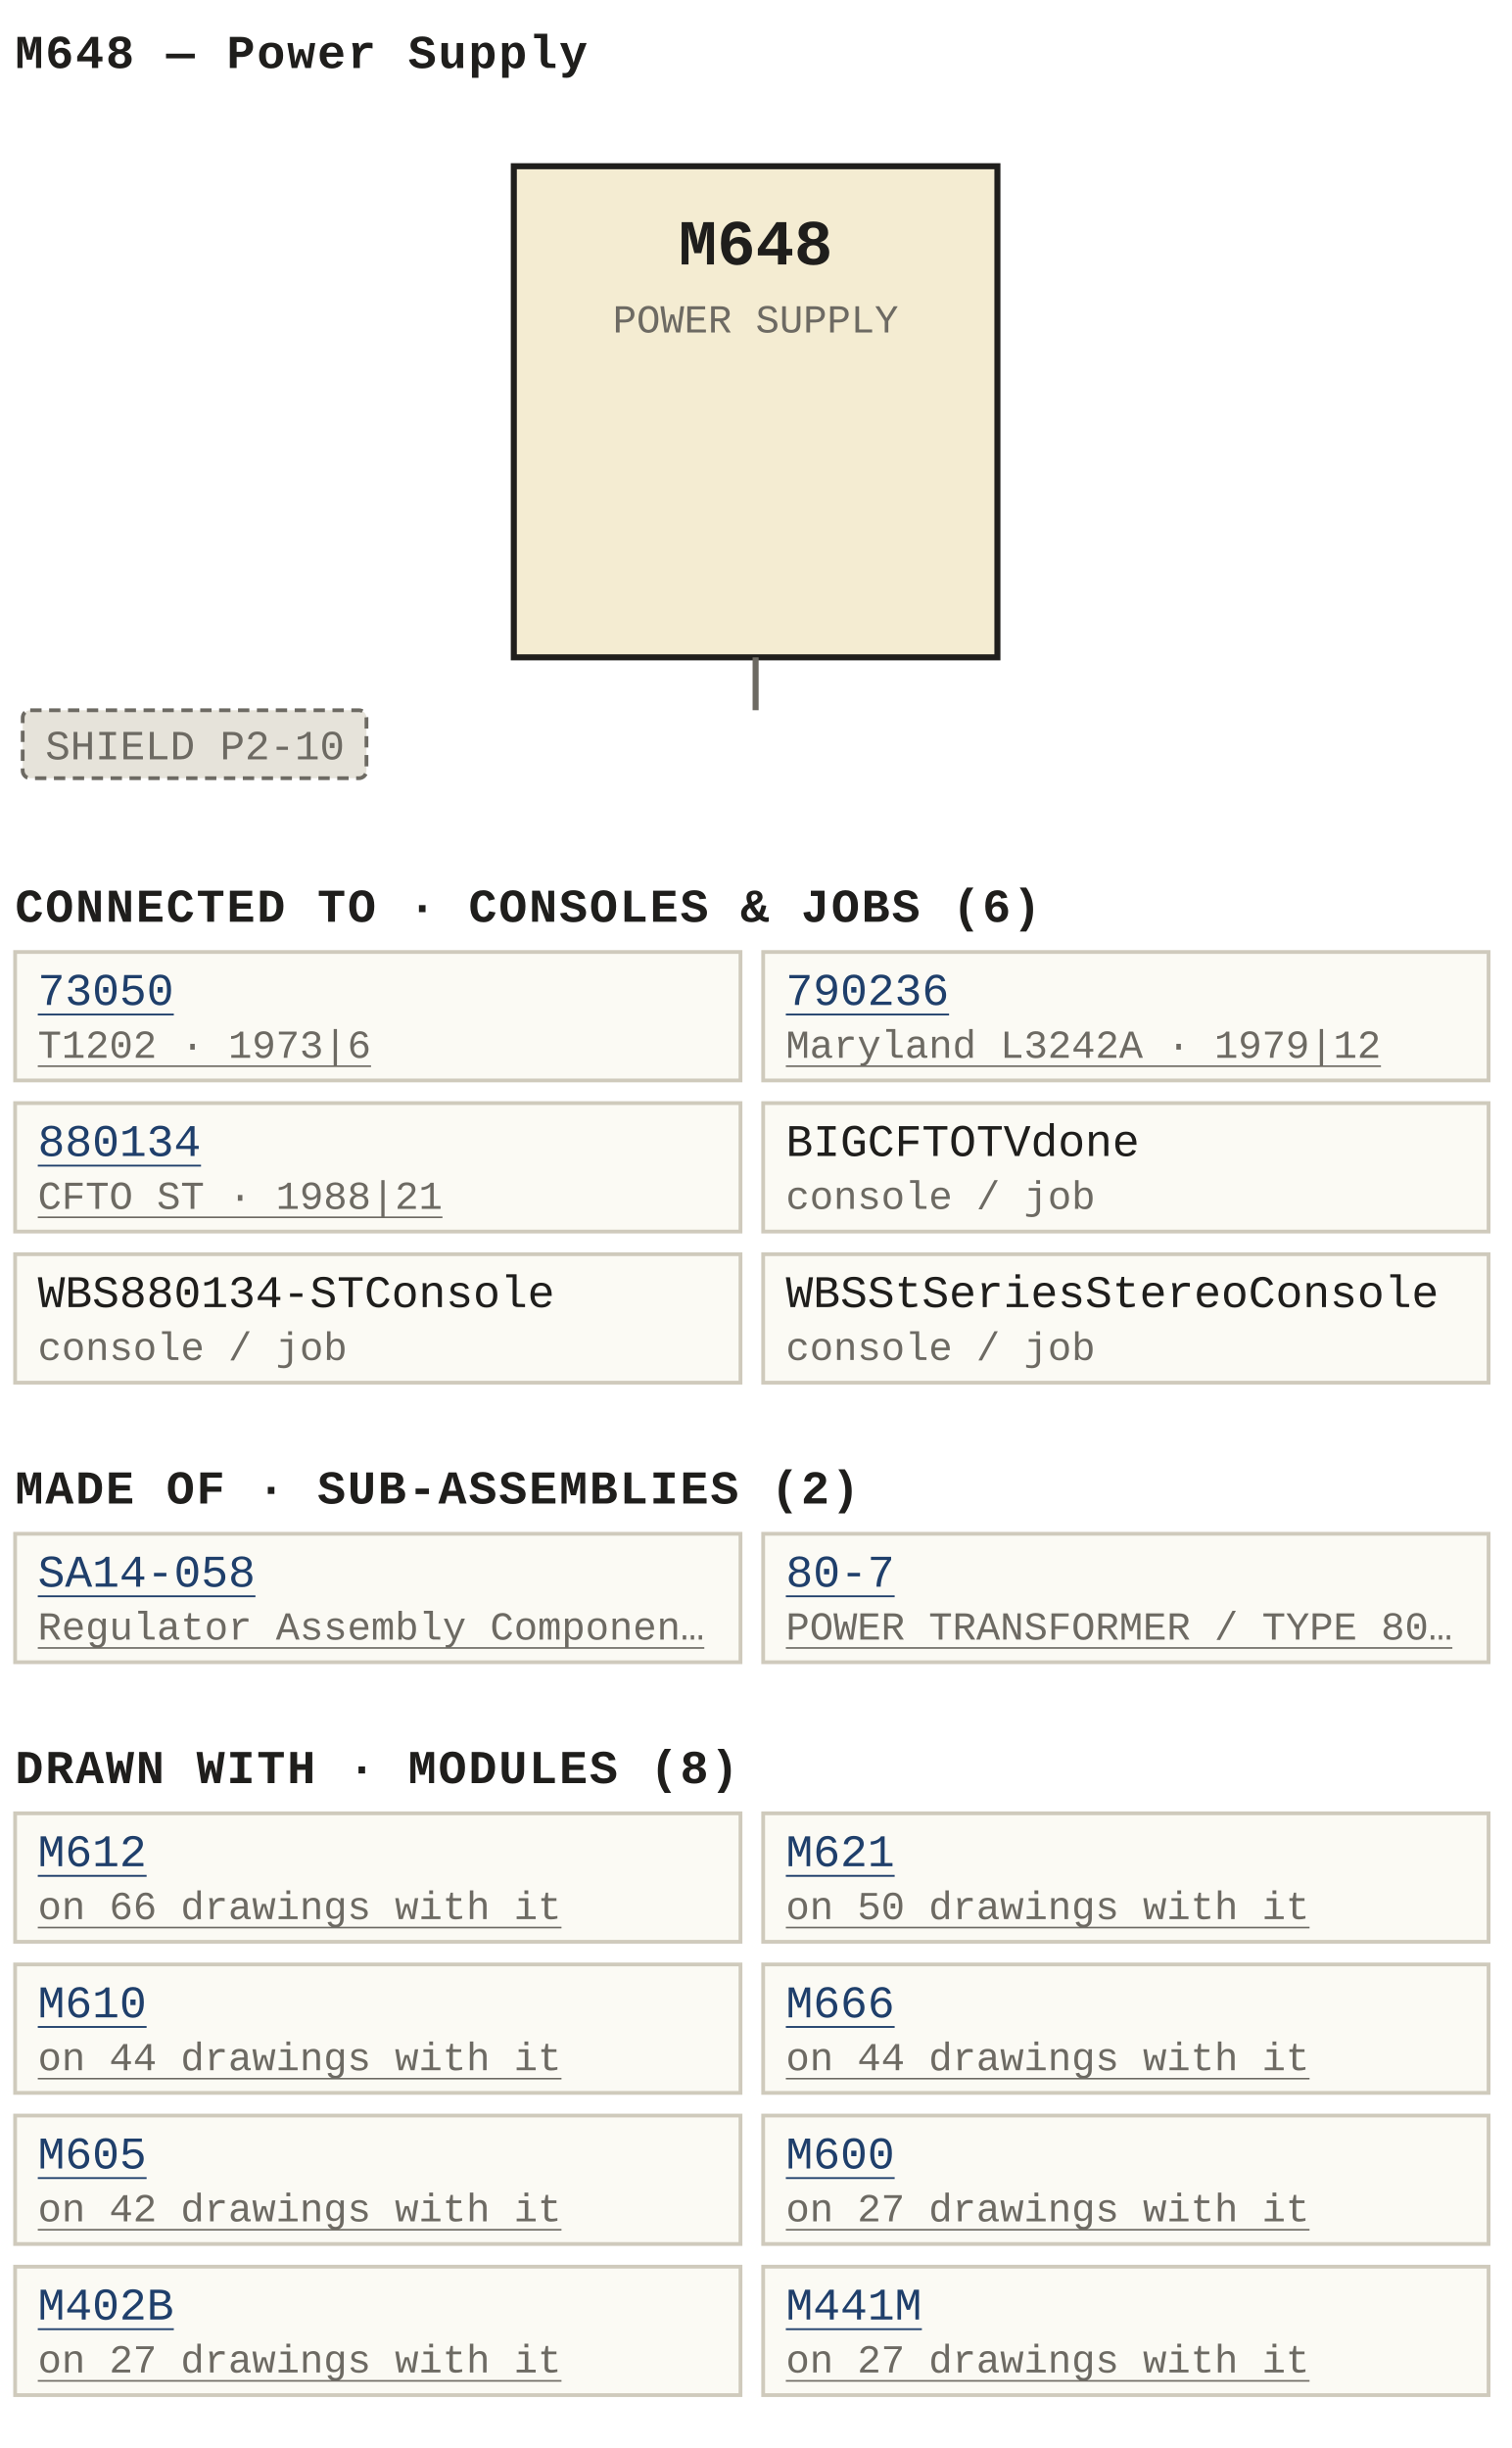
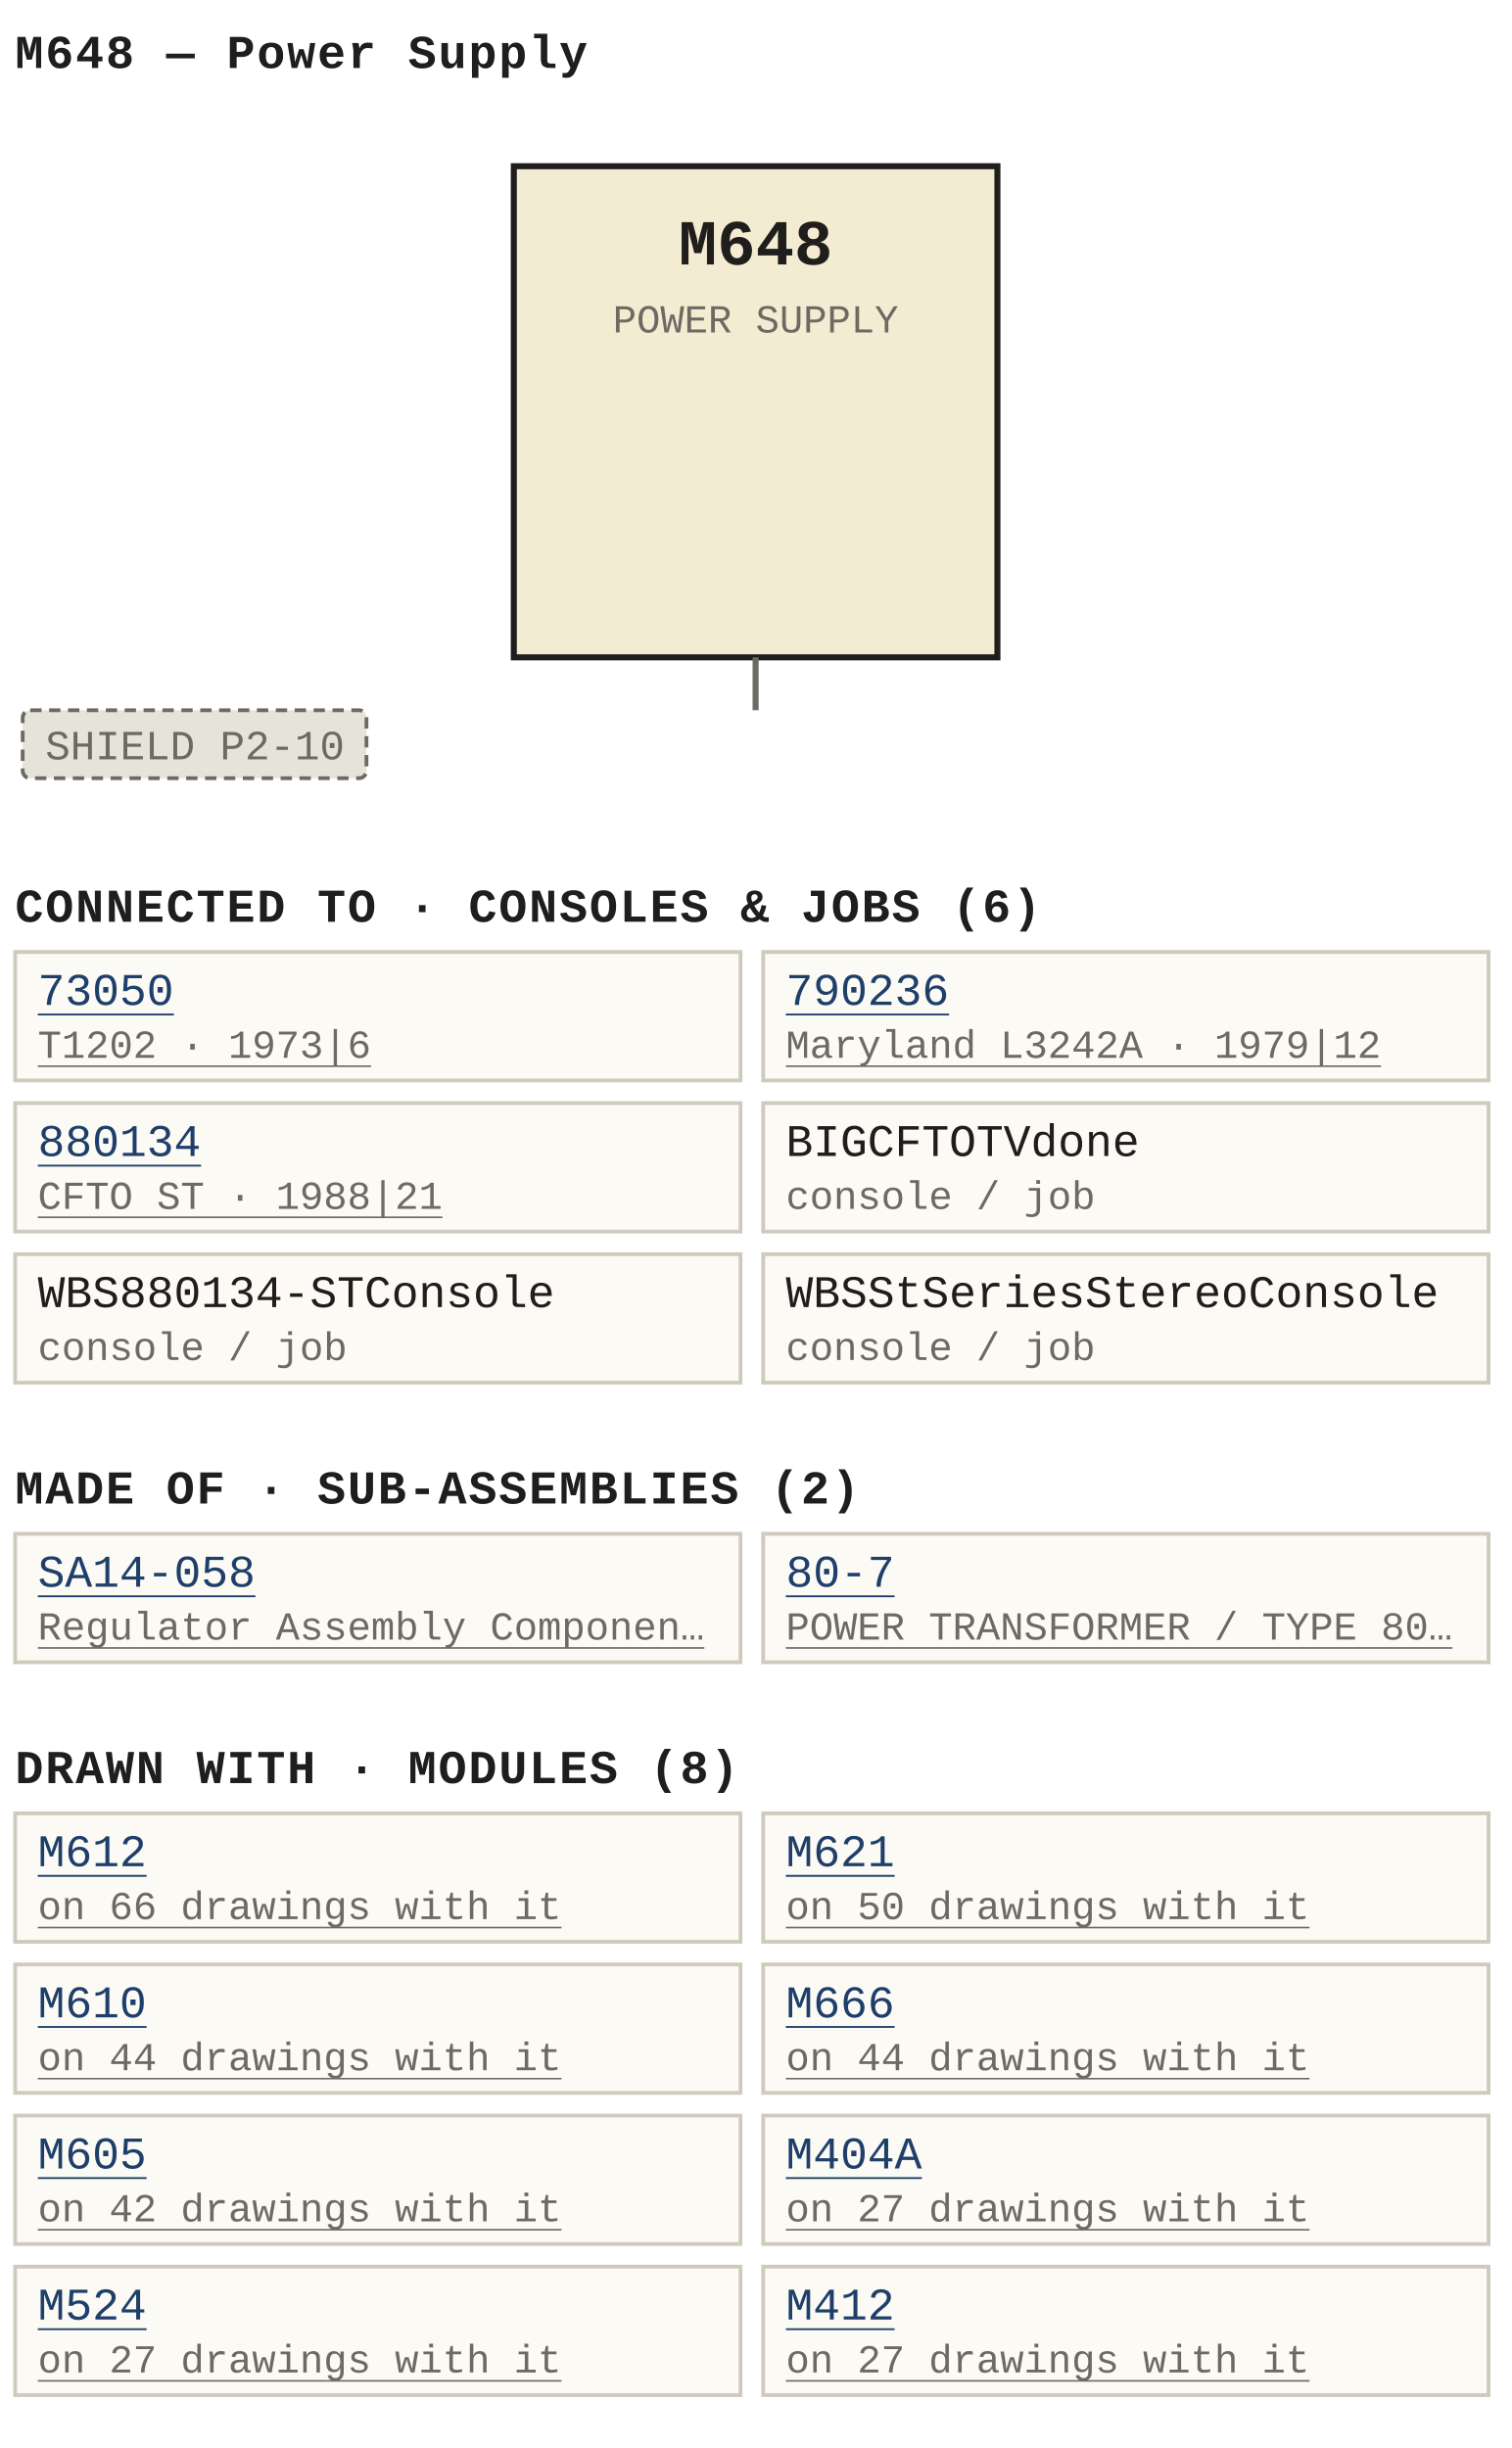
<svg xmlns="http://www.w3.org/2000/svg" class="wp" viewBox="0 0 400 648" width="400" height="648" role="img" aria-label="M648 connections" style="width:100%;max-width:500px;height:auto;background:#fbfaf4">
  <style>.wp text{font-family:"Courier Prime","Courier New",Courier,monospace;fill:#1f1e1c;font-size:12px} .wp .f{fill:#6d6a63;font-size:10.5px} .wp .h{font-size:12.5px;font-weight:700;letter-spacing:.04em} .wp .b{font-size:17px;font-weight:700} .wp a text{fill:#1f3f6b;text-decoration:underline} .wp a:hover rect{fill:#efe9d2}</style>
  <text x="4" y="18" class="h">M648 — Power Supply</text>
  <rect x="136" y="44" width="128" height="130" fill="#f4ecd2" stroke="#1f1e1c" stroke-width="1.6" />
  <text x="200.0" y="70" class="b" text-anchor="middle">M648</text>
  <text x="200.0" y="88" class="f" text-anchor="middle">POWER SUPPLY</text>
  <line x1="200.0" y1="174" x2="200.0" y2="188" stroke="#6d6a63" stroke-width="1.6" />
  <rect x="6" y="188" width="91" height="18" rx="2" fill="#e6e3da" stroke="#6d6a63" stroke-dasharray="3 2" />
  <text x="12" y="201" style="font-size:11px;fill:#6d6a63">SHIELD P2-10</text>
  <text x="4" y="244" class="h">CONNECTED TO · CONSOLES &amp; JOBS (6)</text>
  <a href="../../PAGES/Job-73050.html">
    <rect x="4" y="252" width="192" height="34" fill="#fbfaf4" stroke="#cfcabc" />
    <text x="10" y="266">73050</text>
    <text x="10" y="280" class="f">T1202 · 1973|6</text>
  </a>
  <a href="../../PAGES/Job-790236.html">
    <rect x="202" y="252" width="192" height="34" fill="#fbfaf4" stroke="#cfcabc" />
    <text x="208" y="266">790236</text>
    <text x="208" y="280" class="f">Maryland L3242A · 1979|12</text>
  </a>
  <a href="../../PAGES/Job-880134.html">
    <rect x="4" y="292" width="192" height="34" fill="#fbfaf4" stroke="#cfcabc" />
    <text x="10" y="306">880134</text>
    <text x="10" y="320" class="f">CFTO ST · 1988|21</text>
  </a>
  <rect x="202" y="292" width="192" height="34" fill="#fbfaf4" stroke="#cfcabc" />
  <text x="208" y="306">BIGCFTOTVdone</text>
  <text x="208" y="320" class="f">console / job</text>
  <rect x="4" y="332" width="192" height="34" fill="#fbfaf4" stroke="#cfcabc" />
  <text x="10" y="346">WBS880134-STConsole</text>
  <text x="10" y="360" class="f">console / job</text>
  <rect x="202" y="332" width="192" height="34" fill="#fbfaf4" stroke="#cfcabc" />
  <text x="208" y="346">WBSStSeriesStereoConsole</text>
  <text x="208" y="360" class="f">console / job</text>
  <text x="4" y="398" class="h">MADE OF · SUB-ASSEMBLIES (2)</text>
  <a href="../../PAGES/Register-Circuit-boards-SA14-nnn.html#sa14-058">
    <rect x="4" y="406" width="192" height="34" fill="#fbfaf4" stroke="#cfcabc" />
    <text x="10" y="420">SA14-058</text>
    <text x="10" y="434" class="f">Regulator Assembly Componen…</text>
  </a>
  <a href="../../PAGES/Register-Power-transformers-80-n.html#80-7">
    <rect x="202" y="406" width="192" height="34" fill="#fbfaf4" stroke="#cfcabc" />
    <text x="208" y="420">80-7</text>
    <text x="208" y="434" class="f">POWER TRANSFORMER / TYPE 80…</text>
  </a>
  <text x="4" y="472" class="h">DRAWN WITH · MODULES (8)</text>
  <a href="../../PAGES/M612.html">
    <rect x="4" y="480" width="192" height="34" fill="#fbfaf4" stroke="#cfcabc" />
    <text x="10" y="494">M612</text>
    <text x="10" y="508" class="f">on 66 drawings with it</text>
  </a>
  <a href="../../PAGES/M621.html">
    <rect x="202" y="480" width="192" height="34" fill="#fbfaf4" stroke="#cfcabc" />
    <text x="208" y="494">M621</text>
    <text x="208" y="508" class="f">on 50 drawings with it</text>
  </a>
  <a href="../../PAGES/M610.html">
    <rect x="4" y="520" width="192" height="34" fill="#fbfaf4" stroke="#cfcabc" />
    <text x="10" y="534">M610</text>
    <text x="10" y="548" class="f">on 44 drawings with it</text>
  </a>
  <a href="../../PAGES/M666.html">
    <rect x="202" y="520" width="192" height="34" fill="#fbfaf4" stroke="#cfcabc" />
    <text x="208" y="534">M666</text>
    <text x="208" y="548" class="f">on 44 drawings with it</text>
  </a>
  <a href="../../PAGES/M605.html">
    <rect x="4" y="560" width="192" height="34" fill="#fbfaf4" stroke="#cfcabc" />
    <text x="10" y="574">M605</text>
    <text x="10" y="588" class="f">on 42 drawings with it</text>
  </a>
-   <a href="../../PAGES/M600.html">
+   <a href="../../PAGES/M404A.html">
    <rect x="202" y="560" width="192" height="34" fill="#fbfaf4" stroke="#cfcabc" />
-     <text x="208" y="574">M600</text>
+     <text x="208" y="574">M404A</text>
    <text x="208" y="588" class="f">on 27 drawings with it</text>
  </a>
-   <a href="../../PAGES/M402B.html">
+   <a href="../../PAGES/M524.html">
    <rect x="4" y="600" width="192" height="34" fill="#fbfaf4" stroke="#cfcabc" />
-     <text x="10" y="614">M402B</text>
+     <text x="10" y="614">M524</text>
    <text x="10" y="628" class="f">on 27 drawings with it</text>
  </a>
-   <a href="../../PAGES/M441M.html">
+   <a href="../../PAGES/M412.html">
    <rect x="202" y="600" width="192" height="34" fill="#fbfaf4" stroke="#cfcabc" />
-     <text x="208" y="614">M441M</text>
+     <text x="208" y="614">M412</text>
    <text x="208" y="628" class="f">on 27 drawings with it</text>
  </a>
</svg>
